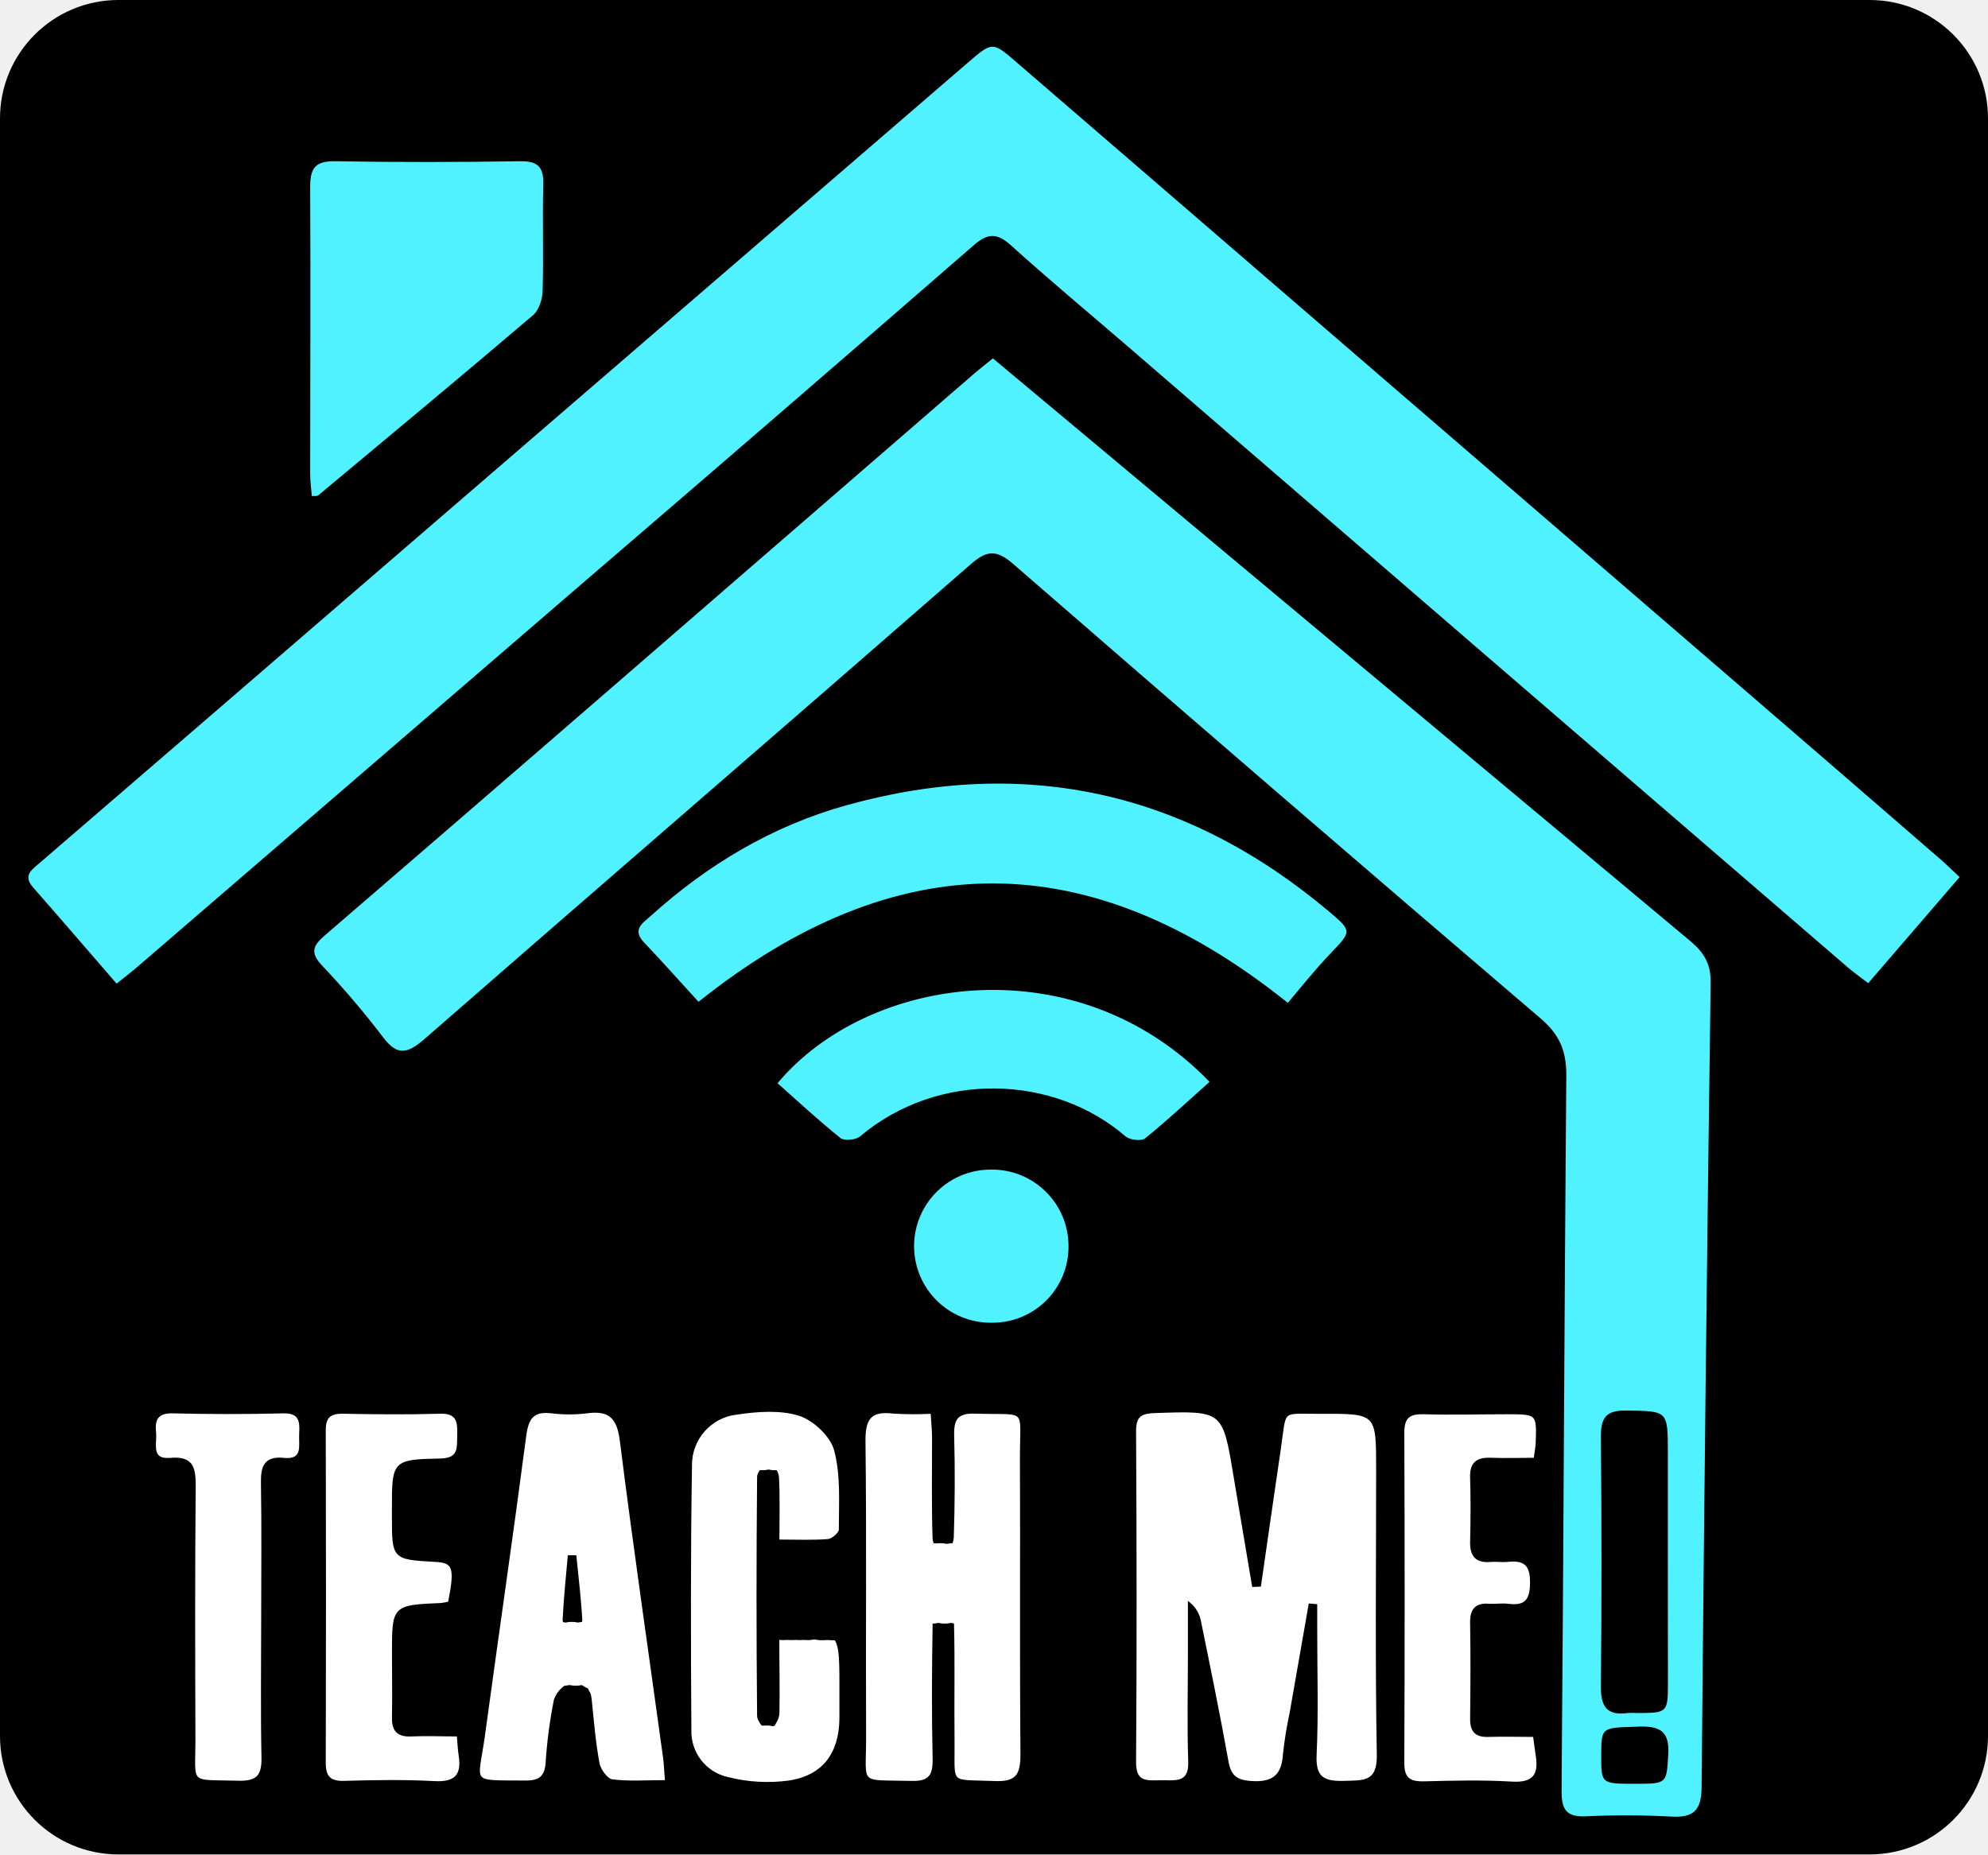
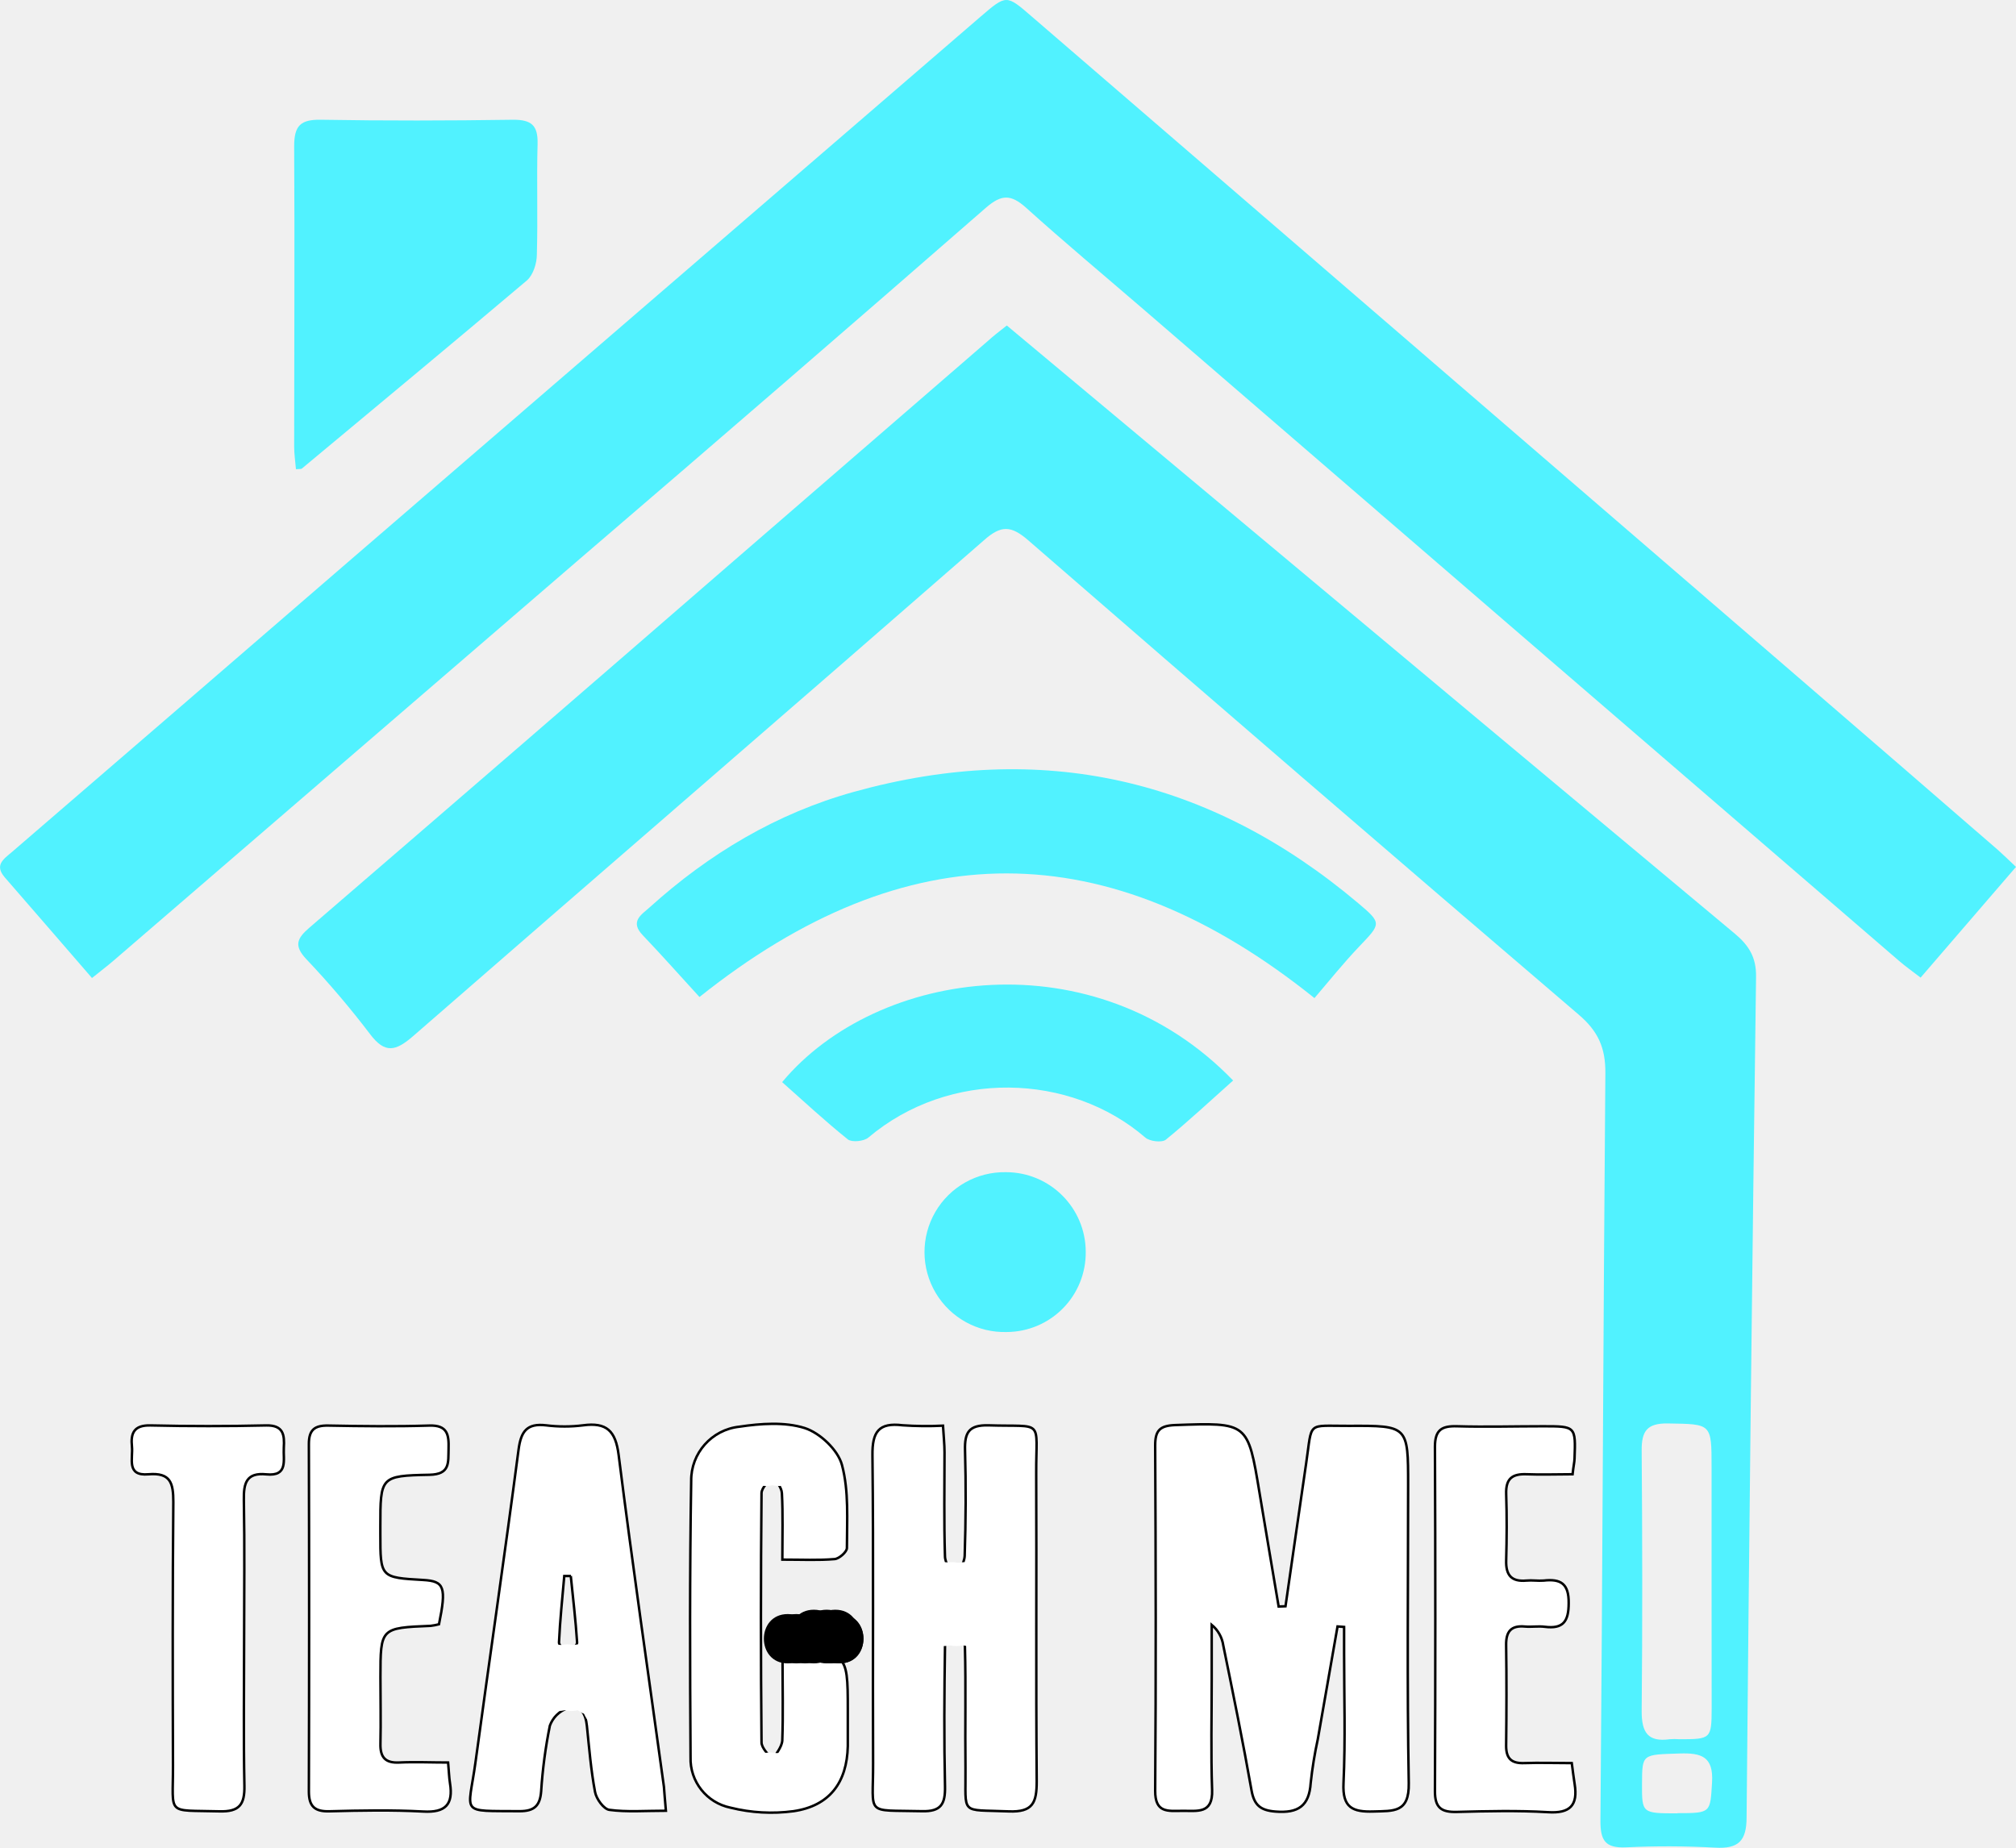
- <svg xmlns="http://www.w3.org/2000/svg" viewBox="0 0 420.76 392.53">
+ <svg xmlns="http://www.w3.org/2000/svg" id="Layer_1" data-name="Layer 1" viewBox="0 0 408.72 374.63">
  <defs>
    <style>.cls-1{fill:#51f2ff;}.cls-2,.cls-3{fill:#fff;}.cls-2{stroke:#000;stroke-miterlimit:10;stroke-width:0.5px;}</style>
  </defs>
-   <g id="Layer_2" data-name="Layer 2">
-     <rect width="420.76" height="392.53" rx="25.06" />
-   </g>
-   <g id="Layer_1" data-name="Layer 1">
-     <path class="cls-1" d="M24.68,208.21C18.56,201.13,12.82,194.46,7,187.84c-2.22-2.54-.27-3.74,1.42-5.2q34.07-29.34,68.09-58.72L204.77,13.33c5.33-4.6,5.28-4.54,10.47-.07Q292.77,80.16,370.34,147q20.43,17.61,40.81,35.28c1.11,1,2.14,2,3.6,3.38-6.45,7.5-12.71,14.77-19.34,22.45-1.62-1.25-3.07-2.26-4.4-3.41q-76.61-66-153.18-132.12c-8-6.86-16-13.57-23.81-20.6-2.94-2.66-4.88-2.73-7.94-.06q-41.09,35.73-82.4,71.2Q76.4,163.9,29.09,204.65C27.84,205.72,26.53,206.72,24.68,208.21Z" />
-     <path class="cls-1" d="M210.15,75.86,254.58,113q51.54,43.08,103.12,86.15c2.88,2.4,4.41,4.79,4.36,8.8q-1.17,85.21-1.92,170.42c-.05,4.85-1.71,6.43-6.43,6.15a177,177,0,0,0-18-.06c-4.23.19-5.23-1.39-5.2-5.5.42-50.47.58-101,1-151.43,0-5.14-1.45-8.53-5.39-11.91q-56-47.86-111.61-96.19c-3.47-3-5.5-3.12-9.05,0C167,153,128.29,186.39,89.76,220c-3.48,3-5.66,3.58-8.68-.44a183.88,183.88,0,0,0-12.94-15.21c-2.6-2.76-1.86-4.23.64-6.38q43.13-37.16,86.13-74.48L206.28,79C207.4,78.05,208.57,77.14,210.15,75.86ZM353,330.93c0-7.81,0-15.62,0-23.43,0-9,0-8.79-8.84-8.93-4.27-.07-5.36,1.56-5.33,5.54.15,17.61.17,35.23,0,52.84-.05,4.32,1.29,6.25,5.68,5.65a14.7,14.7,0,0,1,2,0c6.36,0,6.5-.08,6.51-6.26C353,347.88,353,339.41,353,330.93Zm-6.91,46.65c6.84,0,6.62-.08,7-6.28.31-5.21-2.2-6-6.55-5.81-7.61.24-7.62.05-7.64,6.09S338.94,377.57,346.09,377.58Z" />
-     <path class="cls-2" d="M266.65,335.6c1.4-9.67,2.77-19.34,4.2-29,1.27-8.67,0-7.54,8.66-7.58,12-.06,12,0,12,12,0,20.15-.22,40.31.14,60.46.1,6-3.08,5.6-7.13,5.73-4.28.13-6.35-.78-6.11-5.75.42-8.8.12-17.65.13-26.48v-5.19l-1.33-.11q-2,11.43-4,22.85a84.56,84.56,0,0,0-1.43,8.88c-.3,4.68-2.56,6.17-7.12,5.82-3.08-.24-4.35-1.29-4.89-4.31C258,363.08,256,353.3,254,343.51a6.59,6.59,0,0,0-2.33-4.14v11c0,7.49-.19,15,.07,22.48.17,4.91-3,4.19-6,4.23s-5.57.45-5.54-4.09c.17-23.32.13-46.64,0-70,0-3,.91-4,4-4.12,14.8-.52,14.79-.61,17.15,13.72q1.92,11.53,3.89,23.07Z" />
-     <path class="cls-1" d="M147.84,212.05c-3.67-4-7.52-8.35-11.52-12.55-2.66-2.78-.21-4.15,1.41-5.62,12.05-10.89,25.78-19.07,41.39-23.42,38-10.57,72.17-2.83,102.29,22.59,4.84,4.08,4.61,4.14.16,8.8-3.21,3.36-6.11,7-9,10.43C230.56,178.61,189.76,178.61,147.84,212.05Z" />
-     <path class="cls-1" d="M66,105c-.13-1.66-.35-3.11-.35-4.56,0-20.32.11-40.64,0-60.95,0-4.19,1.32-5.43,5.42-5.36,13,.23,26,.2,39,0,3.68-.05,5,1.12,4.92,4.86-.21,7.48.08,15-.14,22.47,0,1.8-.77,4.15-2,5.23-15.07,12.84-30.3,25.49-45.5,38.17C67.13,105,66.91,105,66,105Z" />
-     <path class="cls-2" d="M197.21,299c.13,2.18.31,3.79.31,5.4,0,7-.12,14,.1,21,0,1.61,1.31,3.18,2,4.76.69-1.59,1.92-3.16,2-4.77.23-7.15.27-14.31.08-21.46-.1-3.54.76-5.08,4.69-4.95,11.51.37,9.69-1.5,9.73,9.77.09,20.81-.07,41.61.11,62.41,0,4.29-.75,6.3-5.68,6.09-10.07-.42-8.65.94-8.77-8.88-.1-8.15.1-16.31-.11-24.46,0-1.38-1.44-2.73-2.22-4.1-.63,1.32-1.79,2.62-1.81,3.95-.16,9.48-.22,19,0,28.46.07,3.55-.79,5.11-4.69,5-11.7-.3-9.84,1.1-9.89-9.75-.1-20.8.12-41.61-.13-62.41-.05-4.77,1.26-6.69,6.11-6.09A69.5,69.5,0,0,0,197.21,299Z" />
-     <path class="cls-2" d="M141,377.05c-4.24,0-7.9.3-11.45-.17-1.15-.15-2.64-2.22-2.91-3.62-.82-4.4-1.19-8.9-1.64-13.37-.26-2.51-1.26-4.48-4-3.59a5.88,5.88,0,0,0-3.51,3.49,101.4,101.4,0,0,0-1.76,13.35c-.23,2.93-1.42,4-4.37,4-12.4-.11-10.41.84-8.94-10,2.87-21.1,5.95-42.18,8.72-63.3.49-3.71,1.69-5.4,5.59-4.93a30.2,30.2,0,0,0,7.48,0c4.76-.64,6.6,1.08,7.22,6,2.83,22.45,6.09,44.85,9.18,67.27C140.77,373.5,140.82,374.82,141,377.05Zm-19.25-47.59h-1.34c-.39,4.48-.88,9-1.08,13.46,0,.73,1.2,1.52,1.84,2.29.64-.77,1.87-1.58,1.83-2.31C122.74,338.41,122.2,333.94,121.75,329.46Z" />
-     <path class="cls-2" d="M164.69,346.68c13-2.28,13.23-2.07,13.22,9.79,0,2.5,0,5,0,7.5-.15,7.37-3.7,12.11-11,13.18a34.15,34.15,0,0,1-12.77-.72,10.13,10.13,0,0,1-8.06-10.25c-.12-18.65-.17-37.32.13-56a10.94,10.94,0,0,1,9.76-11c4.36-.65,9.21-1,13.25.27,3.1,1,6.75,4.44,7.57,7.49,1.42,5.33,1,11.19,1,16.84,0,.77-1.56,2.16-2.48,2.24-3.27.27-6.57.11-10.6.11,0-4.91.14-9.2-.09-13.47-.07-1.22-1.2-2.38-1.84-3.57-.8,1.19-2.28,2.38-2.29,3.58q-.24,25.24,0,50.49c0,1.22,1.45,2.43,2.22,3.65.68-1.32,1.89-2.62,2-4C164.82,357.55,164.69,352.24,164.69,346.68Z" />
-     <path class="cls-1" d="M256,229c-4.65,4.14-9,8.22-13.63,11.95-.8.65-3.26.36-4.15-.41-15.21-13.14-39.72-13.91-56.18,0-.9.76-3.34,1-4.15.36-4.63-3.72-9-7.78-13.32-11.61C183.86,206.21,228,200,256,229Z" />
-     <path class="cls-2" d="M324.85,308.82c-3.35,0-6.32.12-9.27,0s-4.29.86-4.18,4c.14,4.48.11,9,0,13.47-.08,3,1.07,4.35,4.1,4.08,1.16-.1,2.34.1,3.49,0,3.47-.39,5.13.59,5.09,4.58,0,3.69-1.11,5.27-4.86,4.78-1.31-.17-2.67.07-4,0-2.81-.26-3.86,1-3.82,3.74.11,6.82.08,13.64,0,20.46,0,2.58,1.11,3.57,3.62,3.48,3.13-.1,6.26,0,9.69,0,.24,1.73.39,3,.59,4.25.68,4.28-.91,6-5.43,5.7-6.14-.36-12.31-.21-18.46-.05-3.1.07-4.46-.81-4.44-4.2q.15-34.93,0-69.86c0-3.42,1.39-4.23,4.47-4.14,5.82.17,11.64,0,17.47,0,6.59,0,6.6,0,6.36,6.57C325.23,306.37,325.06,307.18,324.85,308.82Z" />
-     <path class="cls-2" d="M95.07,339.24a13,13,0,0,1-1.69.32C83.21,340,83.21,340,83.21,350c0,4.5.09,9,0,13.5-.07,2.75,1,3.94,3.8,3.81,3.27-.15,6.55,0,9.92,0,.17,1.93.21,3.08.39,4.21.69,4.32-.94,6-5.44,5.74-6.31-.34-12.66-.23-19-.05-3,.09-4.19-1-4.18-4q.09-35.25,0-70.5c0-2.84,1.16-3.76,3.91-3.71,6.83.13,13.67.2,20.5,0,3.74-.13,4,1.91,3.91,4.71s.36,5.19-3.89,5.27c-9.94.19-9.94.39-9.93,10.5v1.5c0,8.87,0,8.87,8.72,9.37C96.12,330.52,96.56,331.71,95.07,339.24Z" />
-     <path class="cls-2" d="M55.53,342.48c0,9.83-.14,19.66.06,29.49.08,3.82-1,5.32-5.08,5.21-10.93-.3-9.37,1-9.4-9.25-.06-17.83-.1-35.66.06-53.48,0-3.79-.51-6-5.05-5.61s-3.09-3.24-3.34-5.62c-.28-2.73.41-4.38,3.75-4.3q11.74.29,23.49,0c3.54-.08,3.71,2,3.55,4.5s.95,5.87-3.55,5.42c-4-.41-4.6,1.74-4.54,5.13C55.64,323.49,55.53,333,55.53,342.48Z" />
-     <path class="cls-1" d="M226.15,263.73a16.07,16.07,0,0,1-16,16.25,16.21,16.21,0,1,1-.17-32.41A16.19,16.19,0,0,1,226.15,263.73Z" />
-     <path class="cls-3" d="M199.06,336.65c6.44,0,6.45-10,0-10s-6.44,10,0,10Z" />
-     <path class="cls-3" d="M199.94,343.67c6.44,0,6.45-10,0-10s-6.44,10,0,10Z" />
-     <path class="cls-3" d="M201.7,336.65c6.43,0,6.44-10,0-10s-6.45,10,0,10Z" />
-     <path class="cls-3" d="M197.31,336.65c6.43,0,6.45-10,0-10s-6.45,10,0,10Z" />
-     <path class="cls-3" d="M203.45,343.67c6.44,0,6.45-10,0-10s-6.44,10,0,10Z" />
-     <path class="cls-3" d="M202.57,343.67c6.44,0,6.45-10,0-10s-6.44,10,0,10Z" />
-     <path class="cls-3" d="M197.31,343.67c6.43,0,6.45-10,0-10s-6.45,10,0,10Z" />
-     <path class="cls-3" d="M121,353.31c6.44,0,6.45-10,0-10s-6.44,10,0,10Z" />
-     <path class="cls-3" d="M123.63,353.31c6.43,0,6.44-10,0-10s-6.45,10,0,10Z" />
-     <path class="cls-3" d="M118.36,353.31c6.44,0,6.45-10,0-10s-6.44,10,0,10Z" />
-     <path class="cls-3" d="M121.87,356.82c6.44,0,6.45-10,0-10s-6.44,10,0,10Z" />
-     <path class="cls-3" d="M118.36,356.82c6.44,0,6.45-10,0-10s-6.44,10,0,10Z" />
-     <path class="cls-3" d="M124.5,356.82c6.44,0,6.45-10,0-10s-6.44,10,0,10Z" />
-     <path class="cls-3" d="M119.24,356.82c6.43,0,6.45-10,0-10s-6.45,10,0,10Z" />
-     <path class="cls-3" d="M124.5,356.82c6.44,0,6.45-10,0-10s-6.44,10,0,10Z" />
-     <path class="cls-3" d="M126.26,357.7c6.43,0,6.44-10,0-10s-6.45,10,0,10Z" />
-     <path class="cls-3" d="M162.22,375.24c6.44,0,6.45-10,0-10s-6.44,10,0,10Z" />
-     <path class="cls-3" d="M164.85,375.24c6.44,0,6.45-10,0-10s-6.44,10,0,10Z" />
-     <path class="cls-3" d="M160.47,375.24c6.43,0,6.44-10,0-10s-6.45,10,0,10Z" />
-     <path class="cls-3" d="M161.35,311.21c6.43,0,6.44-10,0-10s-6.45,10,0,10Z" />
-     <path class="cls-3" d="M164,311.21c6.43,0,6.44-10,0-10s-6.45,10,0,10Z" />
-     <path class="cls-3" d="M129.77,361.21c6.43,0,6.44-10,0-10s-6.45,10,0,10Z" />
-     <path class="cls-3" d="M128.89,360.33c6.43,0,6.44-10,0-10s-6.45,10,0,10Z" />
-     <path d="M175.38,346.3c6.43,0,6.45-10,0-10s-6.44,10,0,10Z" />
-     <path d="M173.63,346.3c6.43,0,6.44-10,0-10s-6.45,10,0,10Z" />
-     <path d="M171,346.3c6.44,0,6.45-10,0-10s-6.44,10,0,10Z" />
-     <path d="M167.49,347.17c6.43,0,6.44-10,0-10s-6.45,10,0,10Z" />
-     <path d="M169.24,347.17c6.43,0,6.45-10,0-10s-6.45,10,0,10Z" />
-     <path d="M171,347.17c6.44,0,6.45-10,0-10s-6.44,10,0,10Z" />
-     <path d="M173.63,347.17c6.43,0,6.44-10,0-10s-6.45,10,0,10Z" />
-     <path d="M174.5,347.17c6.44,0,6.45-10,0-10s-6.44,10,0,10Z" />
-     <path d="M176.26,347.17c6.43,0,6.44-10,0-10s-6.45,10,0,10Z" />
-     <path d="M176.26,347.17c6.43,0,6.44-10,0-10s-6.45,10,0,10Z" />
-     <path d="M165.73,347.17c6.44,0,6.45-10,0-10s-6.44,10,0,10Z" />
-   </g>
+   <path class="cls-1" d="M18.65,198.31C12.52,191.24,6.78,184.57,1,177.94c-2.22-2.54-.26-3.74,1.43-5.19Q36.49,143.41,70.51,114L198.74,3.43c5.33-4.59,5.28-4.53,10.46-.06q77.55,66.89,155.11,133.74,20.43,17.61,40.8,35.28c1.11,1,2.15,2,3.61,3.39l-19.34,22.45c-1.62-1.25-3.07-2.27-4.4-3.42q-76.61-66-153.19-132.12c-7.94-6.85-16-13.56-23.8-20.6-3-2.66-4.89-2.72-8-.06Q159,77.78,117.65,113.23,70.36,154,23.05,194.76C21.81,195.83,20.5,196.82,18.65,198.31Z" />
+   <path class="cls-1" d="M204.12,66l44.43,37.12q51.54,43.1,103.11,86.15c2.88,2.4,4.42,4.8,4.36,8.81q-1.15,85.2-1.92,170.41c0,4.86-1.7,6.43-6.43,6.15a176.77,176.77,0,0,0-18-.06c-4.23.19-5.24-1.38-5.2-5.49.42-50.48.58-101,1-151.44.05-5.14-1.44-8.53-5.39-11.9q-56-47.88-111.61-96.19c-3.47-3-5.49-3.13-9,0-38.51,33.61-77.22,67-115.76,100.57-3.48,3-5.65,3.58-8.68-.44a183.47,183.47,0,0,0-12.93-15.21c-2.6-2.76-1.86-4.23.63-6.38q43.14-37.15,86.14-74.47l51.36-44.45C201.36,68.15,202.54,67.24,204.12,66ZM347,321c0-7.81,0-15.62,0-23.43,0-9,0-8.79-8.84-8.94-4.27-.07-5.37,1.57-5.33,5.54.14,17.62.17,35.23,0,52.85,0,4.31,1.29,6.24,5.68,5.64a13.26,13.26,0,0,1,2,0c6.35,0,6.49-.08,6.51-6.27Q347,333.76,347,321Zm-6.9,46.65c6.84,0,6.62-.09,7-6.29.3-5.21-2.2-5.95-6.56-5.81-7.61.25-7.61.05-7.64,6.1S332.91,367.68,340.06,367.69Z" />
+   <path class="cls-2" d="M260.62,325.7c1.4-9.67,2.77-19.34,4.19-29,1.28-8.67,0-7.54,8.67-7.58,12-.06,12,0,12,12,0,20.16-.23,40.32.13,60.47.11,6-3.07,5.59-7.13,5.72-4.28.14-6.34-.78-6.1-5.74.41-8.81.12-17.65.12-26.48v-5.2l-1.33-.1q-2,11.42-4,22.85a84,84,0,0,0-1.44,8.87c-.3,4.69-2.55,6.18-7.11,5.82-3.08-.24-4.35-1.29-4.89-4.31C252,353.19,250,343.4,248,333.61a6.61,6.61,0,0,0-2.34-4.14v11c0,7.5-.18,15,.08,22.49.17,4.9-3,4.19-6,4.22s-5.57.46-5.54-4.09c.17-23.32.12-46.64,0-70,0-3,.9-4,4-4.13,14.8-.52,14.78-.6,17.15,13.72,1.27,7.69,2.59,15.38,3.88,23.07Z" />
+   <path class="cls-1" d="M141.81,202.16c-3.67-4-7.52-8.36-11.52-12.55-2.66-2.79-.22-4.15,1.41-5.62,12.05-10.89,25.77-19.08,41.39-23.42,38-10.57,72.16-2.84,102.29,22.58,4.84,4.08,4.6,4.14.16,8.8-3.21,3.37-6.11,7-9.05,10.43C224.53,168.71,183.72,168.71,141.81,202.16Z" />
+   <path class="cls-1" d="M60,95.14c-.14-1.66-.36-3.11-.36-4.56,0-20.32.12-40.63,0-60.95,0-4.18,1.32-5.42,5.43-5.35,13,.22,26,.19,39,0,3.67,0,5,1.13,4.92,4.86-.21,7.49.07,15-.15,22.48,0,1.79-.76,4.14-2,5.23C91.64,69.7,76.4,82.35,61.21,95,61.1,95.12,60.88,95.07,60,95.14Z" />
+   <path class="cls-2" d="M191.18,289.08c.13,2.17.31,3.79.31,5.4,0,7-.13,14,.09,21,0,1.61,1.32,3.18,2,4.77.69-1.59,1.92-3.17,2-4.78.23-7.15.27-14.31.07-21.46-.09-3.53.77-5.08,4.69-5,11.51.37,9.69-1.49,9.74,9.78.09,20.8-.07,41.6.1,62.41,0,4.29-.74,6.29-5.68,6.09-10.06-.42-8.65.93-8.76-8.88-.1-8.16.1-16.32-.11-24.47,0-1.38-1.45-2.73-2.22-4.1-.63,1.32-1.79,2.63-1.82,3.95-.15,9.49-.21,19,0,28.46.07,3.55-.8,5.11-4.69,5-11.7-.29-9.84,1.1-9.89-9.74-.1-20.81.11-41.61-.13-62.41-.06-4.78,1.26-6.69,6.1-6.1A69.55,69.55,0,0,0,191.18,289.08Z" />
+   <path class="cls-2" d="M135,367.16c-4.24,0-7.9.3-11.46-.18-1.14-.15-2.64-2.22-2.9-3.62-.83-4.4-1.19-8.9-1.65-13.37-.25-2.51-1.25-4.48-4-3.59a5.89,5.89,0,0,0-3.51,3.5,99.34,99.34,0,0,0-1.77,13.35c-.23,2.92-1.41,4-4.36,4-12.4-.11-10.41.83-8.94-10,2.87-21.11,5.95-42.19,8.72-63.3.49-3.71,1.68-5.4,5.59-4.94a30.2,30.2,0,0,0,7.48,0c4.76-.64,6.6,1.08,7.22,6,2.83,22.45,6.09,44.85,9.18,67.27C134.73,363.61,134.78,364.92,135,367.16Zm-19.25-47.6h-1.35c-.39,4.49-.87,9-1.07,13.46,0,.74,1.19,1.53,1.84,2.29.64-.77,1.87-1.57,1.83-2.3C116.71,328.52,116.17,324,115.72,319.56Z" />
+   <path class="cls-2" d="M158.65,336.79c13-2.29,13.24-2.07,13.23,9.78,0,2.5,0,5,0,7.5-.16,7.37-3.7,12.11-11,13.18a34.14,34.14,0,0,1-12.77-.71A10.13,10.13,0,0,1,140,356.29c-.12-18.66-.18-37.32.13-56a10.93,10.93,0,0,1,9.76-11c4.35-.65,9.2-1,13.25.27,3.1,1,6.75,4.44,7.56,7.49,1.43,5.33,1,11.2,1,16.84,0,.78-1.56,2.16-2.48,2.24-3.27.28-6.58.11-10.61.11,0-4.9.14-9.2-.09-13.47-.06-1.22-1.19-2.38-1.83-3.57-.8,1.19-2.28,2.38-2.3,3.58q-.24,25.25,0,50.49c0,1.22,1.44,2.44,2.21,3.65.69-1.32,1.9-2.61,2-4C158.79,347.65,158.65,342.34,158.65,336.79Z" />
+   <path class="cls-1" d="M250,219.09c-4.65,4.14-9,8.22-13.64,12-.8.64-3.25.35-4.15-.42-15.2-13.14-39.72-13.91-56.17,0-.9.76-3.34,1-4.15.36-4.64-3.72-9-7.78-13.32-11.61C177.83,196.32,222,190.08,250,219.09Z" />
+   <path class="cls-2" d="M318.82,298.93c-3.36,0-6.32.12-9.27,0s-4.29.86-4.19,4c.15,4.49.12,9,0,13.47-.09,3,1.06,4.36,4.1,4.09,1.15-.11,2.34.09,3.49,0,3.46-.39,5.13.6,5.08,4.58,0,3.7-1.1,5.27-4.86,4.79-1.31-.17-2.66.07-4-.05-2.81-.26-3.86,1-3.82,3.74.1,6.82.08,13.64,0,20.46,0,2.59,1.11,3.57,3.62,3.49,3.12-.11,6.25,0,9.69,0,.23,1.74.38,3,.58,4.25.69,4.29-.9,6-5.43,5.7-6.13-.36-12.3-.21-18.45-.05-3.11.08-4.46-.81-4.44-4.2q.15-34.93,0-69.86c0-3.42,1.38-4.23,4.47-4.14,5.81.17,11.64,0,17.46,0,6.6,0,6.61,0,6.37,6.56C319.2,296.47,319,297.28,318.82,298.93Z" />
+   <path class="cls-2" d="M89,329.35a13,13,0,0,1-1.69.32c-10.17.42-10.17.42-10.18,10.4,0,4.5.1,9,0,13.5-.07,2.76,1,3.95,3.79,3.81,3.27-.15,6.55,0,9.93,0,.17,1.92.2,3.07.38,4.2.7,4.32-.93,6-5.43,5.74-6.32-.34-12.67-.22-19-.05-3,.09-4.18-1-4.18-4q.1-35.25,0-70.49c0-2.84,1.16-3.77,3.91-3.72,6.83.13,13.67.21,20.49,0,3.75-.13,4,1.91,3.92,4.71s.36,5.19-3.89,5.27c-9.94.19-9.94.4-9.94,10.5V311c0,8.87,0,8.87,8.72,9.37C90.09,320.62,90.53,321.81,89,329.35Z" />
+   <path class="cls-2" d="M49.49,332.58c0,9.83-.14,19.67.06,29.49.08,3.82-1,5.33-5.07,5.21-10.94-.3-9.37,1-9.41-9.25-.06-17.83-.09-35.66.07-53.48,0-3.79-.52-6-5.06-5.61s-3.08-3.24-3.33-5.62c-.29-2.72.41-4.37,3.75-4.29q11.73.27,23.48,0c3.54-.07,3.71,2,3.56,4.5s.94,5.87-3.56,5.42c-4-.4-4.6,1.75-4.54,5.14C49.61,313.59,49.5,323.09,49.49,332.58Z" />
+   <path class="cls-1" d="M220.12,253.83a16.08,16.08,0,0,1-16,16.26,16.21,16.21,0,1,1-.17-32.41A16.18,16.18,0,0,1,220.12,253.83Z" />
+   <path class="cls-3" d="M193,326.75c6.44,0,6.45-10,0-10s-6.44,10,0,10Z" />
+   <path class="cls-3" d="M193.91,333.77c6.43,0,6.44-10,0-10s-6.45,10,0,10Z" />
+   <path class="cls-3" d="M195.66,326.75c6.44,0,6.45-10,0-10s-6.44,10,0,10Z" />
+   <path class="cls-3" d="M191.28,326.75c6.43,0,6.44-10,0-10s-6.45,10,0,10Z" />
+   <path class="cls-3" d="M197.42,333.77c6.43,0,6.44-10,0-10s-6.45,10,0,10Z" />
+   <path class="cls-3" d="M196.54,333.77c6.43,0,6.45-10,0-10s-6.44,10,0,10Z" />
+   <path class="cls-3" d="M191.28,333.77c6.43,0,6.44-10,0-10s-6.45,10,0,10Z" />
+   <path class="cls-3" d="M115,343.42c6.44,0,6.45-10,0-10s-6.44,10,0,10Z" />
+   <path class="cls-3" d="M117.59,343.42c6.44,0,6.45-10,0-10s-6.44,10,0,10Z" />
+   <path class="cls-3" d="M112.33,343.42c6.43,0,6.44-10,0-10s-6.45,10,0,10Z" />
+   <path class="cls-3" d="M115.84,346.93c6.43,0,6.44-10,0-10s-6.45,10,0,10Z" />
+   <path class="cls-3" d="M112.33,346.93c6.43,0,6.44-10,0-10s-6.45,10,0,10Z" />
+   <path class="cls-3" d="M118.47,346.93c6.43,0,6.45-10,0-10s-6.45,10,0,10Z" />
+   <path class="cls-3" d="M113.21,346.93c6.43,0,6.44-10,0-10s-6.45,10,0,10Z" />
+   <path class="cls-3" d="M118.47,346.93c6.43,0,6.45-10,0-10s-6.45,10,0,10Z" />
+   <path class="cls-3" d="M120.22,347.8c6.44,0,6.45-10,0-10s-6.44,10,0,10Z" />
+   <path class="cls-3" d="M156.19,365.35c6.43,0,6.44-10,0-10s-6.45,10,0,10Z" />
+   <path class="cls-3" d="M158.82,365.35c6.44,0,6.45-10,0-10s-6.44,10,0,10Z" />
+   <path class="cls-3" d="M154.43,365.35c6.44,0,6.45-10,0-10s-6.44,10,0,10Z" />
+   <path class="cls-3" d="M155.31,301.31c6.44,0,6.45-10,0-10s-6.44,10,0,10Z" />
+   <path class="cls-3" d="M157.94,301.31c6.44,0,6.45-10,0-10s-6.44,10,0,10Z" />
+   <path class="cls-3" d="M123.73,351.31c6.44,0,6.45-10,0-10s-6.44,10,0,10Z" />
+   <path class="cls-3" d="M122.86,350.43c6.43,0,6.44-10,0-10s-6.45,10,0,10Z" />
+   <path d="M169.35,336.4c6.43,0,6.44-10,0-10s-6.45,10,0,10Z" />
+   <path d="M167.59,336.4c6.44,0,6.45-10,0-10s-6.44,10,0,10Z" />
+   <path d="M165,336.4c6.44,0,6.45-10,0-10s-6.44,10,0,10Z" />
+   <path d="M161.45,337.28c6.44,0,6.45-10,0-10s-6.44,10,0,10Z" />
+   <path d="M163.21,337.28c6.43,0,6.44-10,0-10s-6.45,10,0,10Z" />
+   <path d="M165,337.28c6.44,0,6.45-10,0-10s-6.44,10,0,10Z" />
+   <path d="M167.59,337.28c6.44,0,6.45-10,0-10s-6.44,10,0,10Z" />
+   <path d="M168.47,337.28c6.43,0,6.45-10,0-10s-6.45,10,0,10Z" />
+   <path d="M170.22,337.28c6.44,0,6.45-10,0-10s-6.44,10,0,10Z" />
+   <path d="M170.22,337.28c6.44,0,6.45-10,0-10s-6.44,10,0,10Z" />
+   <path d="M159.7,337.28c6.43,0,6.44-10,0-10s-6.45,10,0,10Z" />
</svg>
